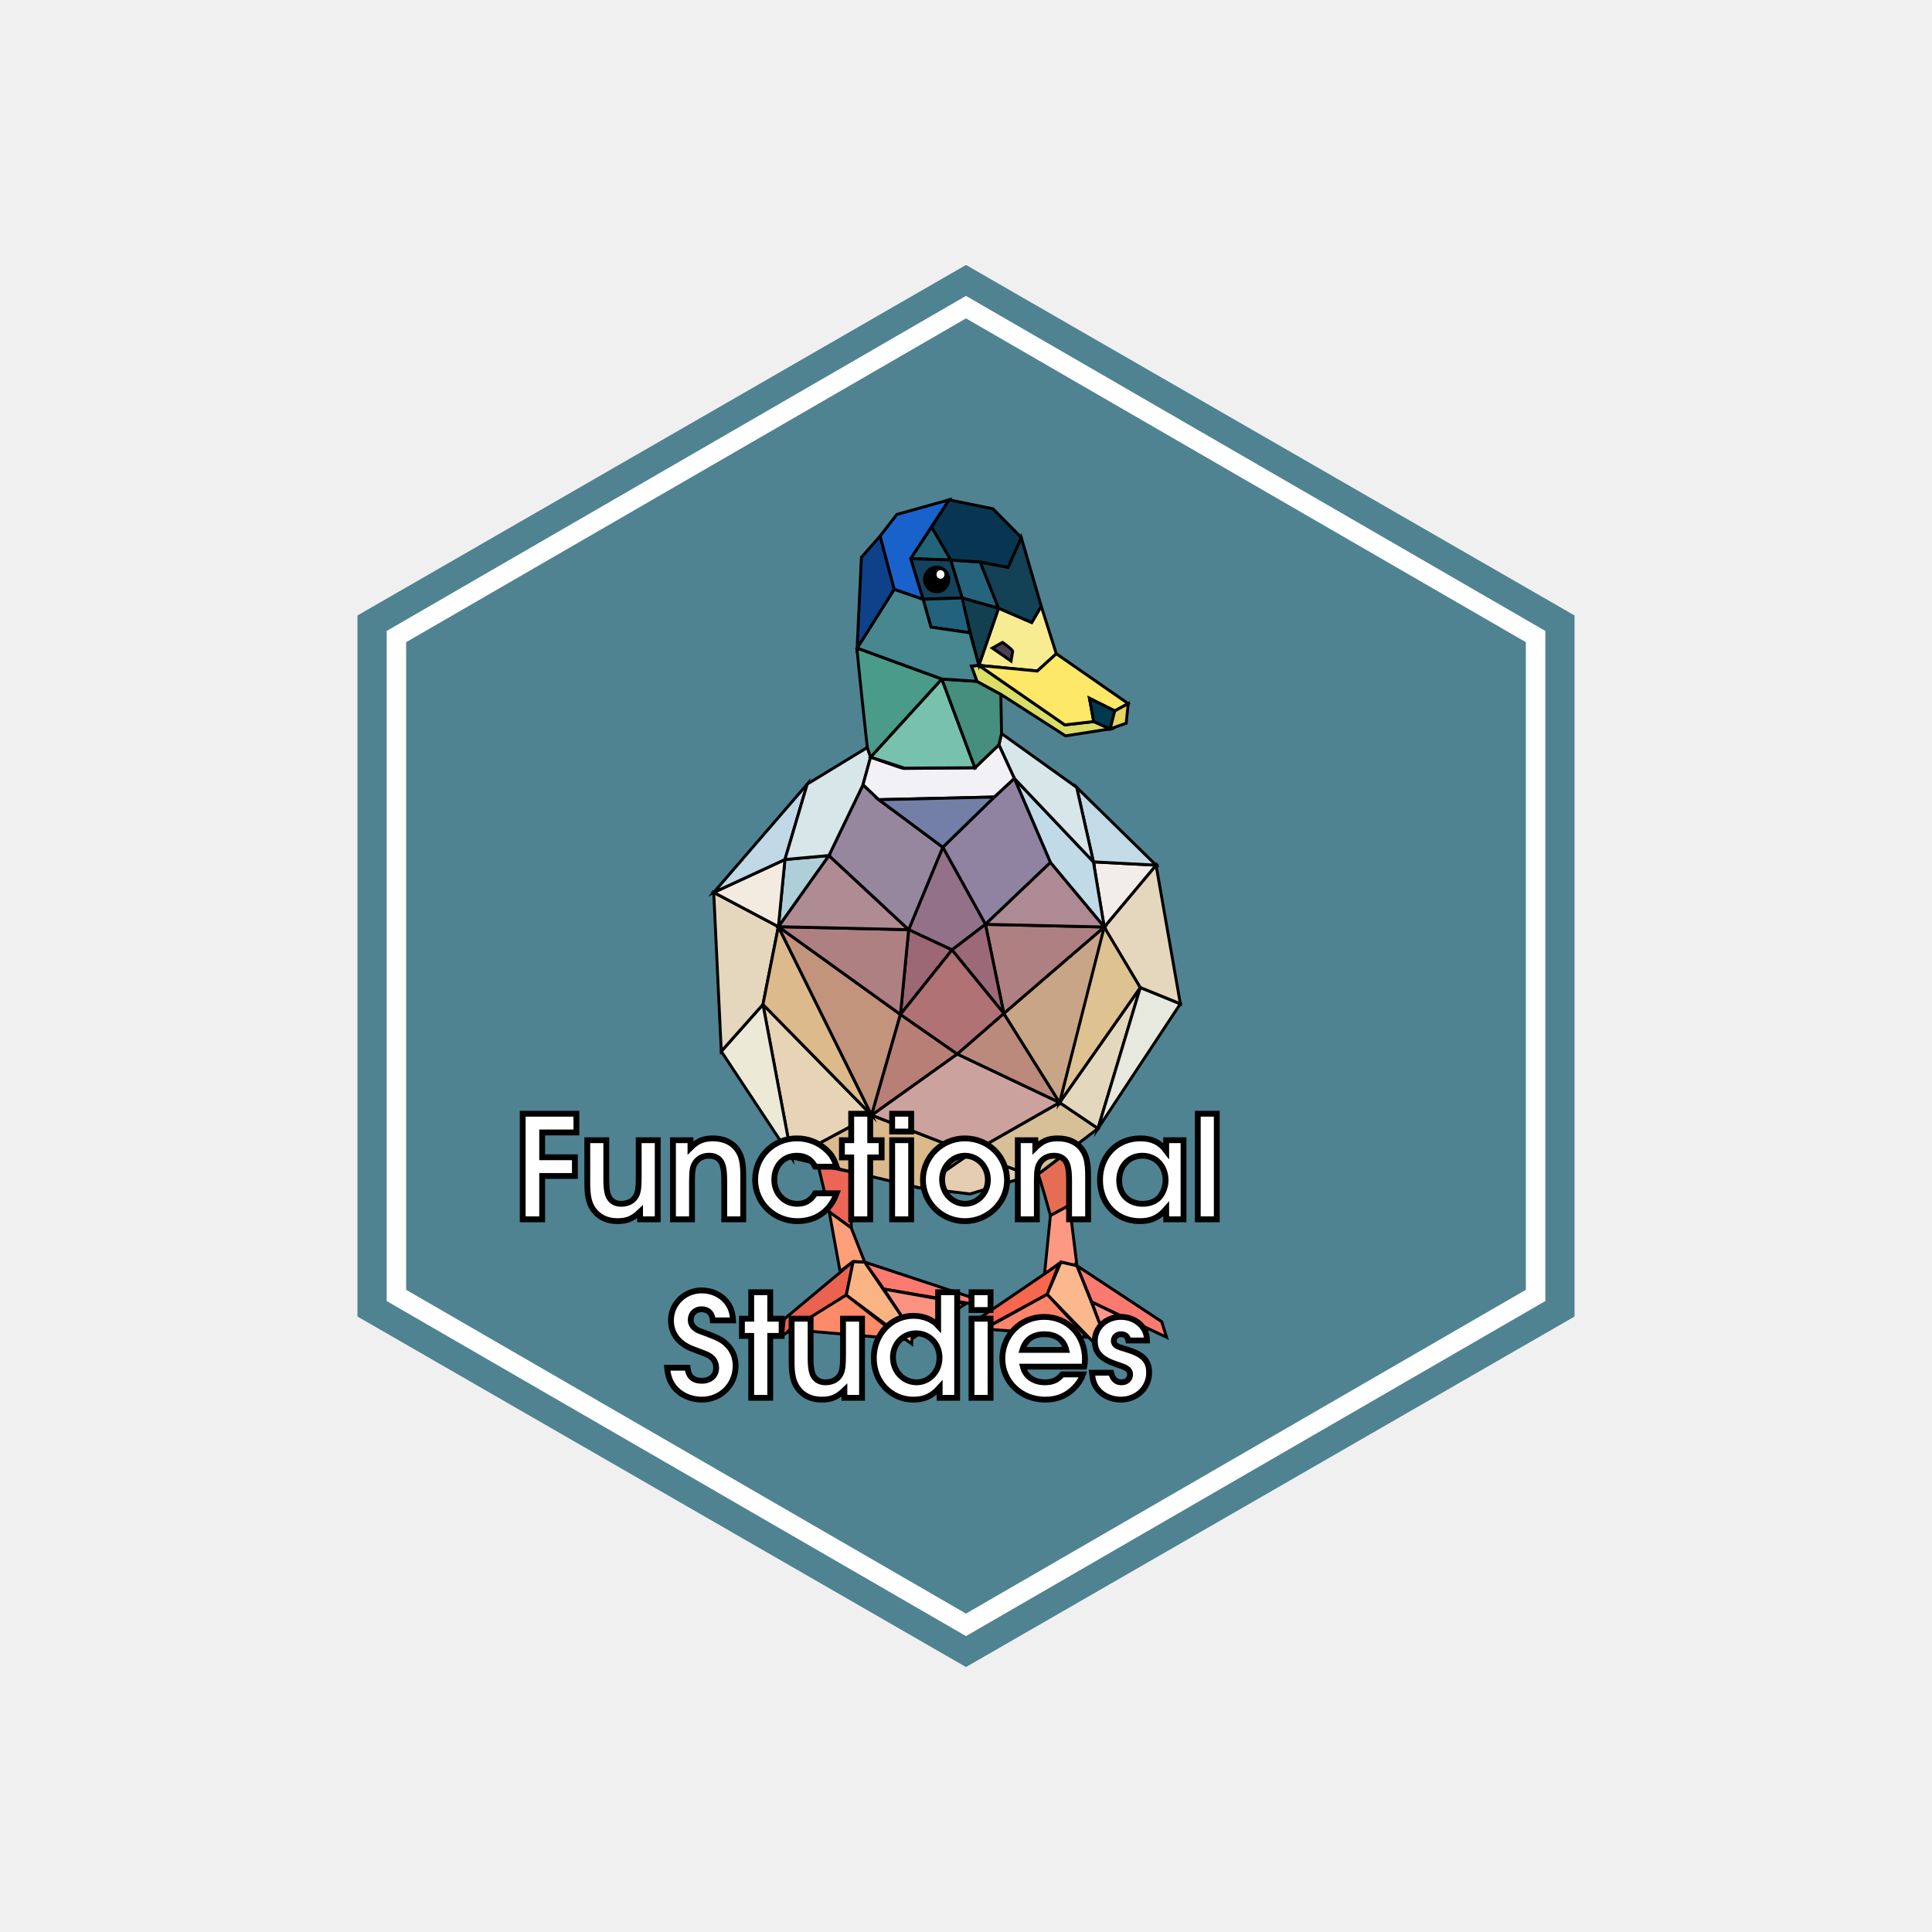
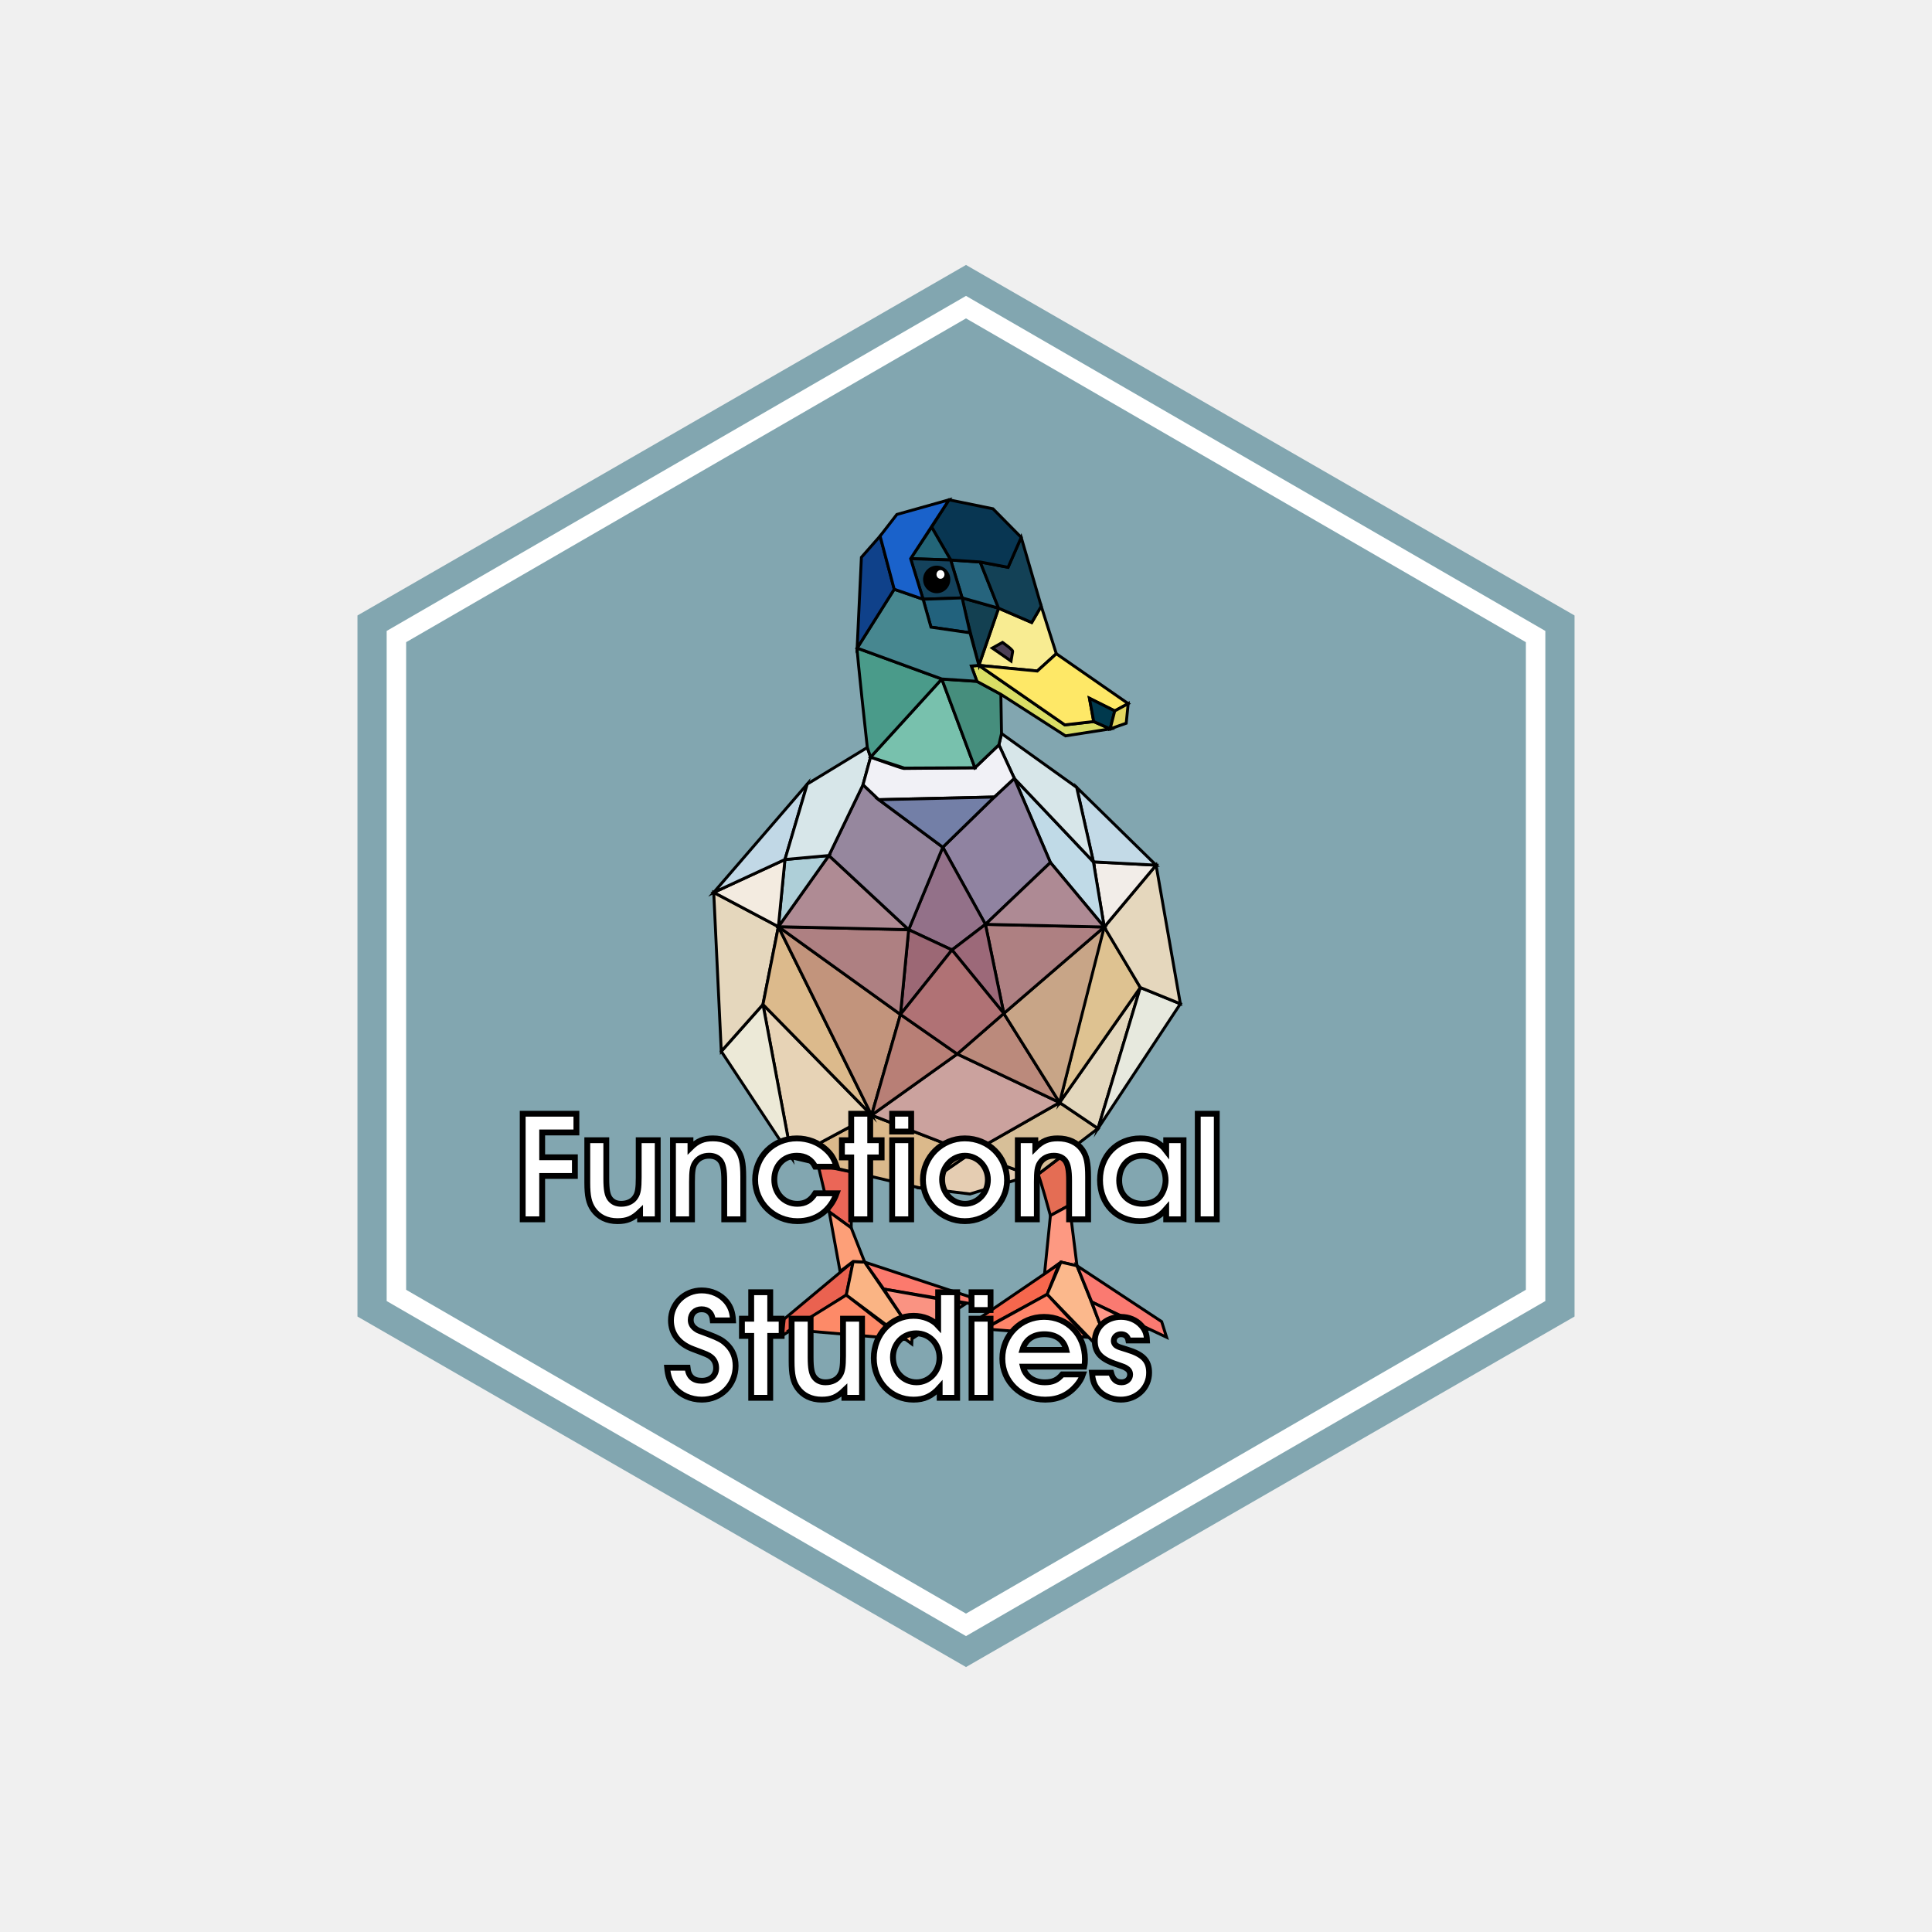
<svg xmlns="http://www.w3.org/2000/svg" xmlns:xlink="http://www.w3.org/1999/xlink" version="1.1" id="Ebene_1" x="0px" y="0px" width="198.425px" height="198.425px" viewBox="0 0 198.425 198.425" enable-background="new 0 0 198.425 198.425" xml:space="preserve">
  <defs id="defs133">
    <defs id="defs3">
      <polygon id="SVGID_1_" points="36.713,135.213 36.713,63.212 99.213,27.212 161.713,63.212 161.713,135.213 99.213,171.213 " />
    </defs>
    <clipPath id="SVGID_2_">
      <use xlink:href="#SVGID_1_" overflow="visible" id="use5" style="overflow:visible" x="0" y="0" width="100%" height="100%" />
    </clipPath>
  </defs>
-   <polygon clip-path="url(#SVGID_2_)" points="33.878,136.852 33.878,61.574 99.212,23.94 164.548,61.574 164.548,136.852 99.212,174.484 " id="polygon8" style="fill:#236578;fill-opacity:1;opacity:0.788" />
+   <polygon clip-path="url(#SVGID_2_)" points="33.878,136.852 33.878,61.574 99.212,23.94 164.548,61.574 164.548,136.852 99.212,174.484 " id="polygon8" style="fill:#236578;fill-opacity:0.677;opacity:0.788" />
  <polygon style="fill:none;stroke:#ffffff;stroke-width:2;stroke-miterlimit:10" id="polygon12" points="157.713,65.378 157.713,133.045 99.212,166.879 40.712,133.045 40.712,65.378 99.212,31.545 " stroke-miterlimit="10" transform="translate(5e-4)" />
  <g transform="matrix(0.8097904,0,0,0.8203845,9.639886,0.7258112)" id="g1057" style="stroke-width:0.368;stroke-miterlimit:10;stroke-dasharray:none">
    <path id="path826" d="m 87.316,166.318 0.25,-2.081 8.74,-7.2 -0.874,4.203 z" style="fill:#ea6250;fill-opacity:1;stroke:#000000;stroke-width:0.368;stroke-linecap:butt;stroke-linejoin:miter;stroke-miterlimit:10;stroke-dasharray:none;stroke-opacity:1" />
    <path id="path828" d="m 95.431,161.24 7.158,5.535 -14.234,-1.207 z" style="fill:#fd8a68;fill-opacity:1;stroke:#000000;stroke-width:0.368;stroke-linecap:butt;stroke-linejoin:miter;stroke-miterlimit:10;stroke-dasharray:none;stroke-opacity:1" />
    <path id="path830" d="m 96.305,157.037 1.457,0.083 6.035,8.74 -0.062,1.509 -8.303,-6.128 z" style="fill:#fab484;fill-opacity:1;stroke:#000000;stroke-width:0.368;stroke-linecap:butt;stroke-linejoin:miter;stroke-miterlimit:10;stroke-dasharray:none;stroke-opacity:1" />
    <path id="path832" d="m 97.762,157.12 13.276,4.328 0.416,0.916 -11.279,-1.873 z" style="fill:#fc7a6d;fill-opacity:1;stroke:#000000;stroke-width:0.368;stroke-linecap:butt;stroke-linejoin:miter;stroke-miterlimit:10;stroke-dasharray:none;stroke-opacity:1" />
    <path id="path834" d="m 110.564,162.334 -6.739,4.341 -0.028,-0.815 -3.621,-5.369 z" style="fill:#fa9382;fill-opacity:1;stroke:#000000;stroke-width:0.368;stroke-linecap:butt;stroke-linejoin:miter;stroke-miterlimit:10;stroke-dasharray:none;stroke-opacity:1" />
    <path id="path838" d="m 91.852,144.967 c 0.166,0.666 1.415,5.868 1.415,5.868 l 2.788,1.998 0.083,-6.992 z" style="fill:#eb6657;fill-opacity:1;stroke:#000000;stroke-width:0.368;stroke-linecap:butt;stroke-linejoin:miter;stroke-miterlimit:10;stroke-dasharray:none;stroke-opacity:1" />
    <path id="path840" d="m 119.737,146.133 c 0.166,0.042 1.581,5.161 1.581,5.161 l 2.414,-1.29 0.375,-7.117 z" style="fill:#e46d54;fill-opacity:1;stroke:#000000;stroke-width:0.368;stroke-linecap:butt;stroke-linejoin:miter;stroke-miterlimit:10;stroke-dasharray:none;stroke-opacity:1" />
    <path id="path842" d="m 121.318,151.293 -0.749,7.325 2.081,-1.498 2.039,0.458 -0.957,-7.575 z" style="fill:#fd9982;fill-opacity:1;stroke:#000000;stroke-width:0.368;stroke-linecap:butt;stroke-linejoin:miter;stroke-miterlimit:10;stroke-dasharray:none;stroke-opacity:1" />
    <path id="path844" d="m 111.496,164.694 0.083,1.457 9.323,-4.994 1.513,-3.802 z" style="fill:#f6674d;fill-opacity:1;stroke:#000000;stroke-width:0.368;stroke-linecap:butt;stroke-linejoin:miter;stroke-miterlimit:10;stroke-dasharray:none;stroke-opacity:1" />
    <path id="path846" d="m 122.65,157.12 2.039,0.458 c 0,0 3.454,8.49 3.288,8.449 -0.166,-0.042 -0.749,1.582 -0.749,1.582 l -6.326,-6.451 z" style="fill:#fbb88c;fill-opacity:1;stroke:#000000;stroke-width:0.368;stroke-linecap:butt;stroke-linejoin:miter;stroke-miterlimit:10;stroke-dasharray:none;stroke-opacity:1" />
    <path id="path848" d="m 112.953,165.485 c 0.832,0.042 12.985,1.04 12.985,1.04 l -5.036,-5.369 z" style="fill:#ff856a;fill-opacity:1;stroke:#000000;stroke-width:0.368;stroke-linecap:butt;stroke-linejoin:miter;stroke-miterlimit:10;stroke-dasharray:none;stroke-opacity:1" />
    <path id="path850" d="m 124.689,157.578 10.738,6.992 0.624,1.956 -9.489,-4.412 z" style="fill:#fa7a71;fill-opacity:1;stroke:#000000;stroke-width:0.368;stroke-linecap:butt;stroke-linejoin:miter;stroke-miterlimit:10;stroke-dasharray:none;stroke-opacity:1" />
    <path id="path852" d="m 128.044,166.053 5.594,-0.526 -7.075,-3.413 z" style="fill:#ff9688;fill-opacity:1;stroke:#000000;stroke-width:0.368;stroke-linecap:butt;stroke-linejoin:miter;stroke-miterlimit:10;stroke-dasharray:none;stroke-opacity:1" />
    <path id="path854" d="m 104.796,147.839 6.368,-4.328 7.699,2.747 -7.741,2.331 z" style="fill:#e5cdb2;fill-opacity:1;stroke:#000000;stroke-width:0.368;stroke-linecap:butt;stroke-linejoin:miter;stroke-miterlimit:10;stroke-dasharray:none;stroke-opacity:1" />
    <path id="path856" d="m 111.163,143.511 11.32,-6.368 4.869,3.246 -7.616,5.743 -0.874,0.125 z" style="fill:#d7bf98;fill-opacity:1;stroke:#000000;stroke-width:0.368;stroke-linecap:butt;stroke-linejoin:miter;stroke-miterlimit:10;stroke-dasharray:none;stroke-opacity:1" />
    <path id="path858" d="m 88.814,144.135 15.982,3.704 6.368,-4.328 -12.527,-4.786 -10.113,5.369 z" style="fill:#dbb98b;fill-opacity:1;stroke:#000000;stroke-width:0.368;stroke-linecap:butt;stroke-linejoin:miter;stroke-miterlimit:10;stroke-dasharray:none;stroke-opacity:1" />
    <path id="path860" d="m 98.636,138.724 10.862,-7.658 12.985,6.076 -11.32,6.368 z" style="fill:#cba29e;fill-opacity:1;stroke:#000000;stroke-width:0.368;stroke-linecap:butt;stroke-linejoin:miter;stroke-miterlimit:10;stroke-dasharray:none;stroke-opacity:1" />
    <path id="path862" d="m 88.523,144.093 -3.662,-19.228 13.776,13.859 z" style="fill:#e7d3b6;fill-opacity:1;stroke:#000000;stroke-width:0.368;stroke-linecap:butt;stroke-linejoin:miter;stroke-miterlimit:10;stroke-dasharray:none;stroke-opacity:1" />
    <path id="path864" d="m 79.575,130.734 5.286,-5.868 3.662,19.228 z" style="fill:#ece9d7;fill-opacity:1;stroke:#000000;stroke-width:0.368;stroke-linecap:butt;stroke-linejoin:miter;stroke-miterlimit:10;stroke-dasharray:none;stroke-opacity:1" />
    <path id="path866" d="m 84.86,124.865 1.956,-9.739 -8.199,-4.287 0.957,19.894 z" style="fill:#e5d7bd;fill-opacity:1;stroke:#000000;stroke-width:0.368;stroke-linecap:butt;stroke-linejoin:miter;stroke-miterlimit:10;stroke-dasharray:none;stroke-opacity:1" />
    <path id="path868" d="M 86.816,115.127 98.636,138.724 84.86,124.865 Z" style="fill:#dcba8c;fill-opacity:1;stroke:#000000;stroke-width:0.368;stroke-linecap:butt;stroke-linejoin:miter;stroke-miterlimit:10;stroke-dasharray:none;stroke-opacity:1" />
    <path id="path870" d="m 86.816,115.127 15.482,10.987 -3.662,12.61 z" style="fill:#c2947c;fill-opacity:1;stroke:#000000;stroke-width:0.368;stroke-linecap:butt;stroke-linejoin:miter;stroke-miterlimit:10;stroke-dasharray:none;stroke-opacity:1" />
    <path id="path872" d="m 102.299,126.114 7.2,4.953 -10.862,7.658 z" style="fill:#b87f76;fill-opacity:1;stroke:#000000;stroke-width:0.368;stroke-linecap:butt;stroke-linejoin:miter;stroke-miterlimit:10;stroke-dasharray:none;stroke-opacity:1" />
    <path id="path874" d="m 109.499,131.067 5.91,-5.077 7.075,11.154 z" style="fill:#bb8a7c;fill-opacity:1;stroke:#000000;stroke-width:0.368;stroke-linecap:butt;stroke-linejoin:miter;stroke-miterlimit:10;stroke-dasharray:none;stroke-opacity:1" />
    <path id="path876" d="m 122.484,137.143 10.238,-14.4 -5.369,17.646 z" style="fill:#e3d7bd;fill-opacity:1;stroke:#000000;stroke-width:0.368;stroke-linecap:butt;stroke-linejoin:miter;stroke-miterlimit:10;stroke-dasharray:none;stroke-opacity:1" />
    <path id="path878" d="m 132.722,122.743 5.077,2.039 -10.446,15.607 z" style="fill:#e7e9de;fill-opacity:1;stroke:#000000;stroke-width:0.368;stroke-linecap:butt;stroke-linejoin:miter;stroke-miterlimit:10;stroke-dasharray:none;stroke-opacity:1" />
    <path id="path880" d="m 122.484,137.143 c 0,0 5.535,-22.183 5.66,-22.016 0.125,0.166 4.578,7.616 4.578,7.616 z" style="fill:#dec291;fill-opacity:1;stroke:#000000;stroke-width:0.368;stroke-linecap:butt;stroke-linejoin:miter;stroke-miterlimit:10;stroke-dasharray:none;stroke-opacity:1" />
    <path id="path882" d="m 115.408,125.989 12.735,-10.821 -5.66,21.975 z" style="fill:#c8a587;fill-opacity:1;stroke:#000000;stroke-width:0.368;stroke-linecap:butt;stroke-linejoin:miter;stroke-miterlimit:10;stroke-dasharray:none;stroke-opacity:1" />
    <path id="path884" d="m 128.144,115.168 6.576,-7.741 3.08,17.355 -5.077,-2.039 z" style="fill:#e5d7bd;fill-opacity:1;stroke:#000000;stroke-width:0.368;stroke-linecap:butt;stroke-linejoin:miter;stroke-miterlimit:10;stroke-dasharray:none;stroke-opacity:1" />
    <path id="path886" d="m 134.719,107.427 -7.949,-0.416 1.373,8.157 z" style="fill:#f2ede8;fill-opacity:1;stroke:#000000;stroke-width:0.368;stroke-linecap:butt;stroke-linejoin:miter;stroke-miterlimit:10;stroke-dasharray:none;stroke-opacity:1" />
    <path id="path888" d="m 126.77,107.011 -2.123,-9.323 10.072,9.739 z" style="fill:#c3dae7;fill-opacity:1;stroke:#000000;stroke-width:0.368;stroke-linecap:butt;stroke-linejoin:miter;stroke-miterlimit:10;stroke-dasharray:none;stroke-opacity:1" />
    <path id="path890" d="m 116.74,96.565 10.03,10.446 1.373,8.157 -6.825,-8.074 z" style="fill:#c0dae7;fill-opacity:1;stroke:#000000;stroke-width:0.368;stroke-linecap:butt;stroke-linejoin:miter;stroke-miterlimit:10;stroke-dasharray:none;stroke-opacity:1" />
    <path id="path892" d="m 115.117,90.946 9.531,6.742 2.123,9.323 -10.03,-10.446 -1.956,-4.203 z" style="fill:#d7e6e9;fill-opacity:1;stroke:#000000;stroke-width:0.368;stroke-linecap:butt;stroke-linejoin:miter;stroke-miterlimit:10;stroke-dasharray:none;stroke-opacity:1" />
    <path id="path894" d="m 99.552,99.228 c 0.208,0 8.116,5.951 8.116,5.951 l 6.534,-6.284 z" style="fill:none;stroke:#000000;stroke-width:0.368;stroke-linecap:butt;stroke-linejoin:miter;stroke-miterlimit:10;stroke-dasharray:none;stroke-opacity:1" />
    <path id="path896" d="m 116.74,96.565 -2.539,2.331 -6.534,6.284 5.41,9.656 8.24,-7.741 z" style="fill:#9083a1;fill-opacity:1;stroke:#000000;stroke-width:0.368;stroke-linecap:butt;stroke-linejoin:miter;stroke-miterlimit:10;stroke-dasharray:none;stroke-opacity:1" />
    <path id="path898" d="m 113.078,114.835 2.331,11.154 12.735,-10.821 z" style="fill:#ae8082;fill-opacity:1;stroke:#000000;stroke-width:0.368;stroke-linecap:butt;stroke-linejoin:miter;stroke-miterlimit:10;stroke-dasharray:none;stroke-opacity:1" />
    <path id="path900" d="m 113.078,114.835 8.24,-7.741 6.825,8.074 z" style="fill:#ae8a94;fill-opacity:1;stroke:#000000;stroke-width:0.368;stroke-linecap:butt;stroke-linejoin:miter;stroke-miterlimit:10;stroke-dasharray:none;stroke-opacity:1" />
    <path id="path902" d="m 107.667,105.18 -4.328,10.321 5.494,2.539 4.245,-3.205 z" style="fill:#937189;fill-opacity:1;stroke:#000000;stroke-width:0.368;stroke-linecap:butt;stroke-linejoin:miter;stroke-miterlimit:10;stroke-dasharray:none;stroke-opacity:1" />
    <path id="path904" d="m 108.833,118.04 6.576,7.949 -2.331,-11.154 z" style="fill:#9c6979;fill-opacity:1;stroke:#000000;stroke-width:0.368;stroke-linecap:butt;stroke-linejoin:miter;stroke-miterlimit:10;stroke-dasharray:none;stroke-opacity:1" />
    <path id="path906" d="m 108.833,118.04 -6.534,8.074 1.04,-10.613 z" style="fill:#9c6875;fill-opacity:1;stroke:#000000;stroke-width:0.368;stroke-linecap:butt;stroke-linejoin:miter;stroke-miterlimit:10;stroke-dasharray:none;stroke-opacity:1" />
    <path id="path908" d="m 108.833,118.04 -6.534,8.074 7.2,4.953 5.91,-5.077 z" style="fill:#b07275;fill-opacity:1;stroke:#000000;stroke-width:0.368;stroke-linecap:butt;stroke-linejoin:miter;stroke-miterlimit:10;stroke-dasharray:none;stroke-opacity:1" />
    <path id="path910" d="m 86.816,115.127 16.523,0.375 -1.04,10.613 z" style="fill:#ae8082;fill-opacity:1;stroke:#000000;stroke-width:0.368;stroke-linecap:butt;stroke-linejoin:miter;stroke-miterlimit:10;stroke-dasharray:none;stroke-opacity:1" />
    <path id="path912" d="m 86.816,115.127 6.409,-8.906 10.113,9.281 z" style="fill:#af8b94;fill-opacity:1;stroke:#000000;stroke-width:0.368;stroke-linecap:butt;stroke-linejoin:miter;stroke-miterlimit:10;stroke-dasharray:none;stroke-opacity:1" />
    <path id="path914" d="m 93.226,106.22 4.328,-8.865 1.998,1.873 8.116,5.951 -4.328,10.321 z" style="fill:#96879e;fill-opacity:1;stroke:#000000;stroke-width:0.368;stroke-linecap:butt;stroke-linejoin:miter;stroke-miterlimit:10;stroke-dasharray:none;stroke-opacity:1" />
    <path id="path916" d="m 86.816,115.127 0.832,-8.407 5.577,-0.499 z" style="fill:#aecfd8;fill-opacity:1;stroke:#000000;stroke-width:0.368;stroke-linecap:butt;stroke-linejoin:miter;stroke-miterlimit:10;stroke-dasharray:none;stroke-opacity:1" />
    <path id="path918" d="m 78.618,110.84 9.031,-4.12 -0.832,8.407 z" style="fill:#f3ebe0;fill-opacity:1;stroke:#000000;stroke-width:0.368;stroke-linecap:butt;stroke-linejoin:miter;stroke-miterlimit:10;stroke-dasharray:none;stroke-opacity:1" />
    <path id="path920" d="M 78.618,110.84 90.479,97.272 87.649,106.72 Z" style="fill:#c1d8e6;fill-opacity:1;stroke:#000000;stroke-width:0.368;stroke-linecap:butt;stroke-linejoin:miter;stroke-miterlimit:10;stroke-dasharray:none;stroke-opacity:1" />
    <path id="path922" d="m 90.479,97.272 7.616,-4.578 0.416,1.207 -0.957,3.454 -4.328,8.865 -5.577,0.499 z" style="fill:#d7e6e9;fill-opacity:1;stroke:#000000;stroke-width:0.368;stroke-linecap:butt;stroke-linejoin:miter;stroke-miterlimit:10;stroke-dasharray:none;stroke-opacity:1" />
    <path id="path924" d="m 98.511,93.901 c 0,0 3.954,1.415 4.203,1.415 0.25,0 9.031,-0.083 9.031,-0.083 l 3.038,-2.872 1.956,4.203 -2.539,2.331 -14.65,0.333 -1.998,-1.873 z" style="fill:#f1f1f6;fill-opacity:1;stroke:#000000;stroke-width:0.368;stroke-linecap:butt;stroke-linejoin:miter;stroke-miterlimit:10;stroke-dasharray:none;stroke-opacity:1" />
    <path id="path926" d="m 98.511,93.901 9.031,-9.78 4.203,11.112 -8.948,0.042 z" style="fill:#78c1ad;fill-opacity:1;stroke:#000000;stroke-width:0.368;stroke-linecap:butt;stroke-linejoin:miter;stroke-miterlimit:10;stroke-dasharray:none;stroke-opacity:1" />
    <path id="path928" d="m 96.805,80.25 c -0.083,0.166 1.29,12.444 1.29,12.444 l 0.416,1.207 9.031,-9.78 z" style="fill:#4a9b8a;fill-opacity:1;stroke:#000000;stroke-width:0.368;stroke-linecap:butt;stroke-linejoin:miter;stroke-miterlimit:10;stroke-dasharray:none;stroke-opacity:1" />
    <path id="path930" d="m 107.542,84.121 4.453,0.291 3.038,1.623 0.083,4.911 -0.333,1.415 -3.038,2.872 z" style="fill:#468e7d;fill-opacity:1;stroke:#000000;stroke-width:0.368;stroke-linecap:butt;stroke-linejoin:miter;stroke-miterlimit:10;stroke-dasharray:none;stroke-opacity:1" />
    <path id="path932" d="m 111.996,84.412 -0.708,-1.914 0.957,-0.083 10.904,7.45 3.662,-0.416 2.081,0.916 -5.66,0.874 -8.199,-5.202 z" style="fill:#dade65;fill-opacity:1;stroke:#000000;stroke-width:0.368;stroke-linecap:butt;stroke-linejoin:miter;stroke-miterlimit:10;stroke-dasharray:none;stroke-opacity:1" />
    <path id="path934" d="m 112.245,82.414 2.497,-7.158 4.203,1.79 1.207,-2.039 1.914,5.951 -2.414,2.164 z" style="fill:#f8ec92;fill-opacity:1;stroke:#000000;stroke-width:0.368;stroke-linecap:butt;stroke-linejoin:miter;stroke-miterlimit:10;stroke-dasharray:none;stroke-opacity:1" />
    <path id="path936" d="m 122.067,80.958 9.114,6.243 -1.706,0.916 -3.205,-1.582 0.541,2.913 -3.662,0.416 -10.904,-7.45 7.408,0.708 z" style="fill:#fee867;fill-opacity:1;stroke:#000000;stroke-width:0.368;stroke-linecap:butt;stroke-linejoin:miter;stroke-miterlimit:10;stroke-dasharray:none;stroke-opacity:1" />
    <path id="path938" d="m 129.476,88.116 -0.583,2.247 -2.081,-0.916 -0.541,-2.913 z" style="fill:#00394d;fill-opacity:1;stroke:#000000;stroke-width:0.368;stroke-linecap:butt;stroke-linejoin:miter;stroke-miterlimit:10;stroke-dasharray:none;stroke-opacity:1" />
    <path id="path940" d="m 131.182,87.201 -0.25,2.455 -2.039,0.708 0.583,-2.247 z" style="fill:#e3d560;fill-opacity:1;stroke:#000000;stroke-width:0.368;stroke-linecap:butt;stroke-linejoin:miter;stroke-miterlimit:10;stroke-dasharray:none;stroke-opacity:1" />
    <path id="path942" d="m 110.123,73.966 c -0.042,0.375 2.123,8.449 2.123,8.449 l 2.497,-7.158 z" style="fill:#134051;fill-opacity:1;stroke:#000000;stroke-width:0.368;stroke-linecap:butt;stroke-linejoin:miter;stroke-miterlimit:10;stroke-dasharray:none;stroke-opacity:1" />
    <path id="path944" d="m 110.123,73.966 -1.457,-4.745 3.746,0.25 2.331,5.785 z" style="fill:#26647d;fill-opacity:1;stroke:#000000;stroke-width:0.368;stroke-linecap:butt;stroke-linejoin:miter;stroke-miterlimit:10;stroke-dasharray:none;stroke-opacity:1" />
    <path id="path946" d="m 112.412,69.471 3.538,0.666 1.665,-3.746 2.539,8.615 -1.207,2.039 -4.203,-1.79 z" style="fill:#134156;fill-opacity:1;stroke:#000000;stroke-width:0.368;stroke-linecap:butt;stroke-linejoin:miter;stroke-miterlimit:10;stroke-dasharray:none;stroke-opacity:1" />
    <path id="path948" d="m 108.666,69.221 -2.414,-4.12 2.206,-3.413 5.577,1.124 3.579,3.579 -1.665,3.746 -3.538,-0.666 z" style="fill:#083652;fill-opacity:1;stroke:#000000;stroke-width:0.368;stroke-linecap:butt;stroke-linejoin:miter;stroke-miterlimit:10;stroke-dasharray:none;stroke-opacity:1" />
    <path id="path950" d="m 106.252,65.101 -2.664,3.954 5.077,0.166 z" style="fill:#236578;fill-opacity:1;stroke:#000000;stroke-width:0.368;stroke-linecap:butt;stroke-linejoin:miter;stroke-miterlimit:10;stroke-dasharray:none;stroke-opacity:1" />
    <path id="path952" d="m 103.589,69.055 1.581,5.077 4.953,-0.166 -1.457,-4.745 z" style="fill:#14425c;fill-opacity:1;stroke:#000000;stroke-width:0.368;stroke-linecap:butt;stroke-linejoin:miter;stroke-miterlimit:10;stroke-dasharray:none;stroke-opacity:1" />
    <path id="path954" d="m 105.17,74.132 0.999,3.496 4.953,0.708 -0.999,-4.37 z" style="fill:#22627d;fill-opacity:1;stroke:#000000;stroke-width:0.368;stroke-linecap:butt;stroke-linejoin:miter;stroke-miterlimit:10;stroke-dasharray:none;stroke-opacity:1" />
    <path id="path956" d="m 105.17,74.132 -3.662,-1.249 -4.703,7.366 10.738,3.871 4.453,0.291 -0.708,-1.914 0.957,-0.083 -1.124,-4.079 -4.953,-0.708 z" style="fill:#478790;fill-opacity:1;stroke:#000000;stroke-width:0.368;stroke-linecap:butt;stroke-linejoin:miter;stroke-miterlimit:10;stroke-dasharray:none;stroke-opacity:1" />
    <path id="path958" d="m 96.805,80.25 0.541,-11.362 2.372,-2.664 1.79,6.659 z" style="fill:#0f418a;fill-opacity:1;stroke:#000000;stroke-width:0.368;stroke-linecap:butt;stroke-linejoin:miter;stroke-miterlimit:10;stroke-dasharray:none;stroke-opacity:1" />
    <path id="path960" d="m 99.718,66.225 2.123,-2.705 6.617,-1.831 -4.869,7.366 1.581,5.077 -3.662,-1.249 z" style="fill:#1a62cb;fill-opacity:1;stroke:#000000;stroke-width:0.368;stroke-linecap:butt;stroke-linejoin:miter;stroke-miterlimit:10;stroke-dasharray:none;stroke-opacity:1" />
    <ellipse ry="1.727" rx="1.727" cy="71.656" cx="106.897" id="path962" style="opacity:1;fill:#000000;fill-opacity:0.996;stroke:none;stroke-width:0.368;stroke-linecap:square;stroke-miterlimit:10;stroke-dasharray:none;stroke-dashoffset:0;stroke-opacity:0.548" />
    <ellipse ry="0.541" rx="0.506" cy="71.032" cx="107.376" id="path962-3" style="opacity:1;fill:#ffffff;fill-opacity:0.996;stroke:none;stroke-width:0.368;stroke-linecap:square;stroke-miterlimit:10;stroke-dasharray:none;stroke-dashoffset:0;stroke-opacity:0.548" />
    <path id="path979" d="m 113.952,80.25 1.29,-0.708 c 0,0 1.332,0.916 1.29,1.124 -0.042,0.208 -0.208,1.207 -0.208,1.207 z" style="fill:#4c3f56;fill-opacity:1;stroke:#000000;stroke-width:0.368;stroke-linecap:butt;stroke-linejoin:miter;stroke-miterlimit:10;stroke-dasharray:none;stroke-opacity:1" />
    <path id="path981" d="m 99.552,99.228 14.65,-0.333 -6.534,6.284 z" style="fill:#737fa7;fill-opacity:1;stroke:#000000;stroke-width:0.368;stroke-linecap:butt;stroke-linejoin:miter;stroke-miterlimit:10;stroke-dasharray:none;stroke-opacity:1" />
    <path id="path983" d="m 93.267,150.835 1.373,7.45 1.665,-1.249 1.457,0.083 -1.706,-4.287 z" style="fill:#fd9f78;fill-opacity:1;stroke:#000000;stroke-width:0.368;stroke-linecap:butt;stroke-linejoin:miter;stroke-miterlimit:10;stroke-dasharray:none;stroke-opacity:1" />
  </g>
  <text xml:space="preserve" style="font-style:normal;font-variant:normal;font-weight:bold;font-stretch:normal;font-size:14.667px;line-height:1.25;font-family:'URW Gothic L';-inkscape-font-specification:'URW Gothic L Bold';letter-spacing:0px;word-spacing:0px;fill:#ffffff;fill-opacity:1;stroke:#000000;stroke-width:0.6;stroke-dasharray:none" x="99.478" y="125.229" id="text264">
    <tspan x="99.478" y="125.229" style="font-style:normal;font-variant:normal;font-weight:bold;font-stretch:normal;font-size:14.667px;line-height:1.25;font-family:'URW Gothic L';-inkscape-font-specification:'URW Gothic L Bold';font-variant-ligatures:normal;font-variant-caps:normal;font-variant-numeric:normal;font-feature-settings:normal;text-align:center;writing-mode:lr-tb;text-anchor:middle;fill:#ffffff;stroke:#000000;stroke-width:0.6;stroke-dasharray:none" id="tspan602">Functional</tspan>
    <tspan x="99.478" y="143.562" style="font-style:normal;font-variant:normal;font-weight:bold;font-stretch:normal;font-size:14.667px;line-height:1.25;font-family:'URW Gothic L';-inkscape-font-specification:'URW Gothic L Bold';font-variant-ligatures:normal;font-variant-caps:normal;font-variant-numeric:normal;font-feature-settings:normal;text-align:center;writing-mode:lr-tb;text-anchor:middle;fill:#ffffff;stroke:#000000;stroke-width:0.6;stroke-dasharray:none" id="tspan2611">Studies</tspan>
  </text>
</svg>
